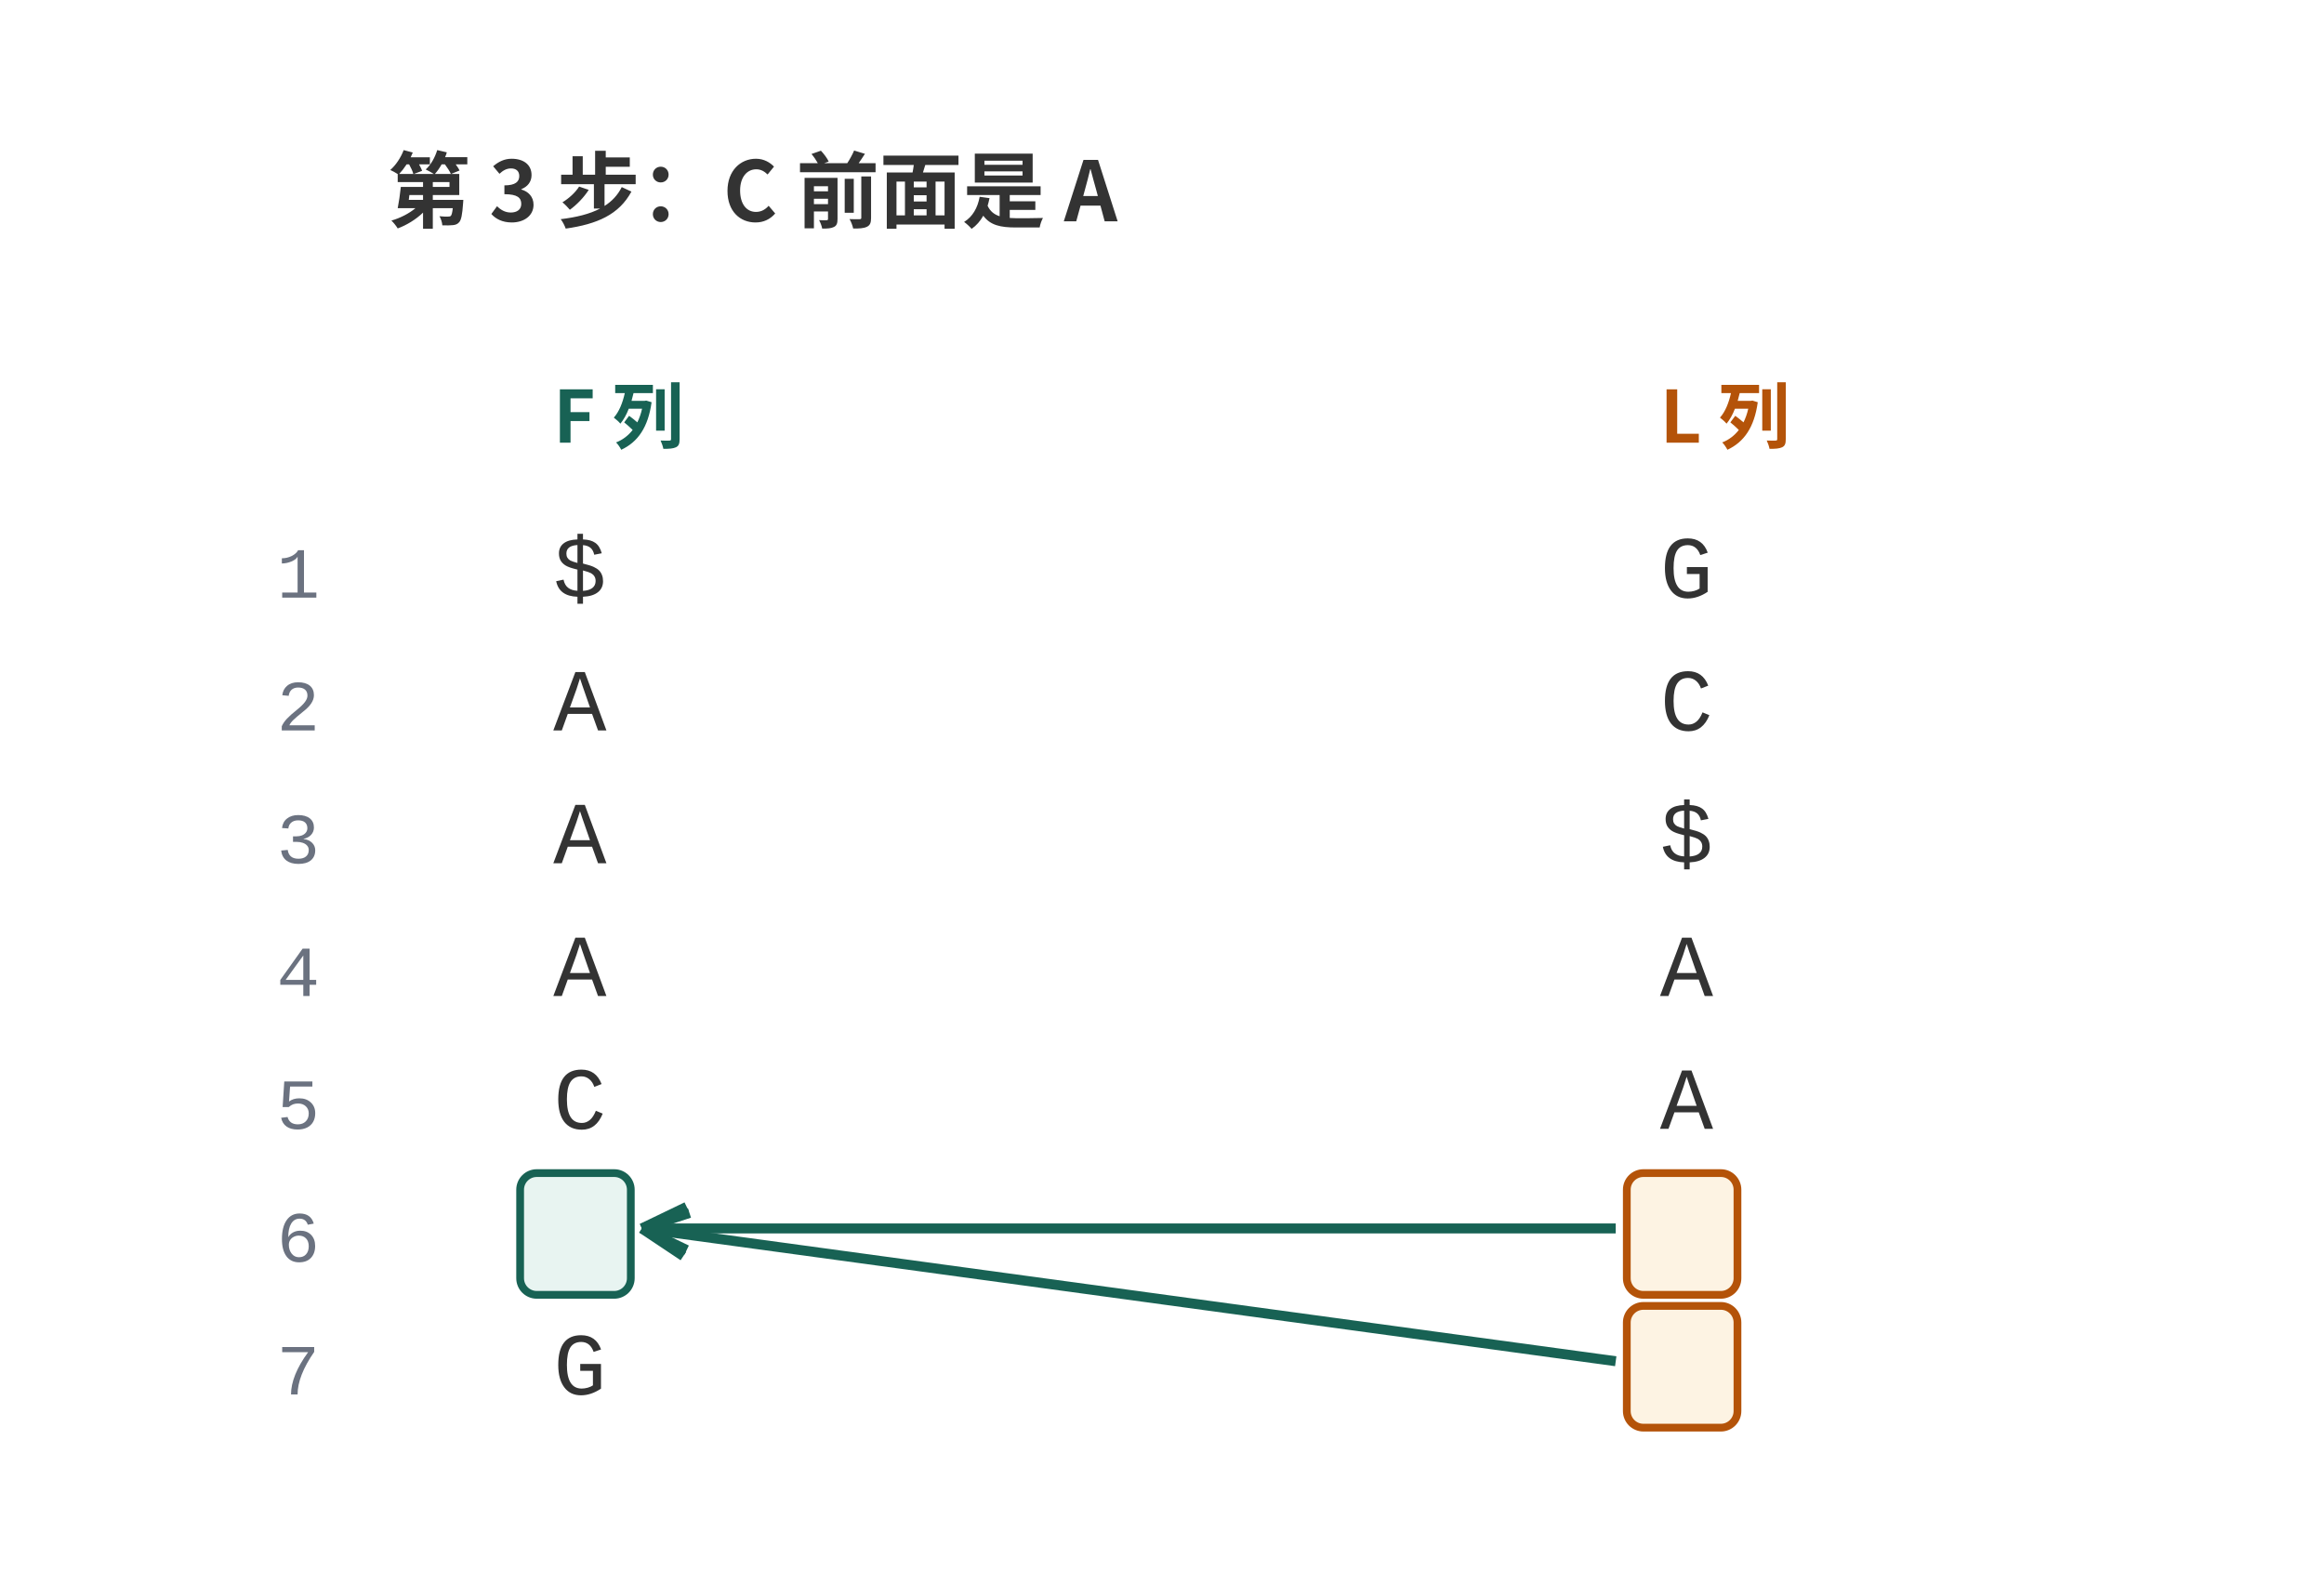
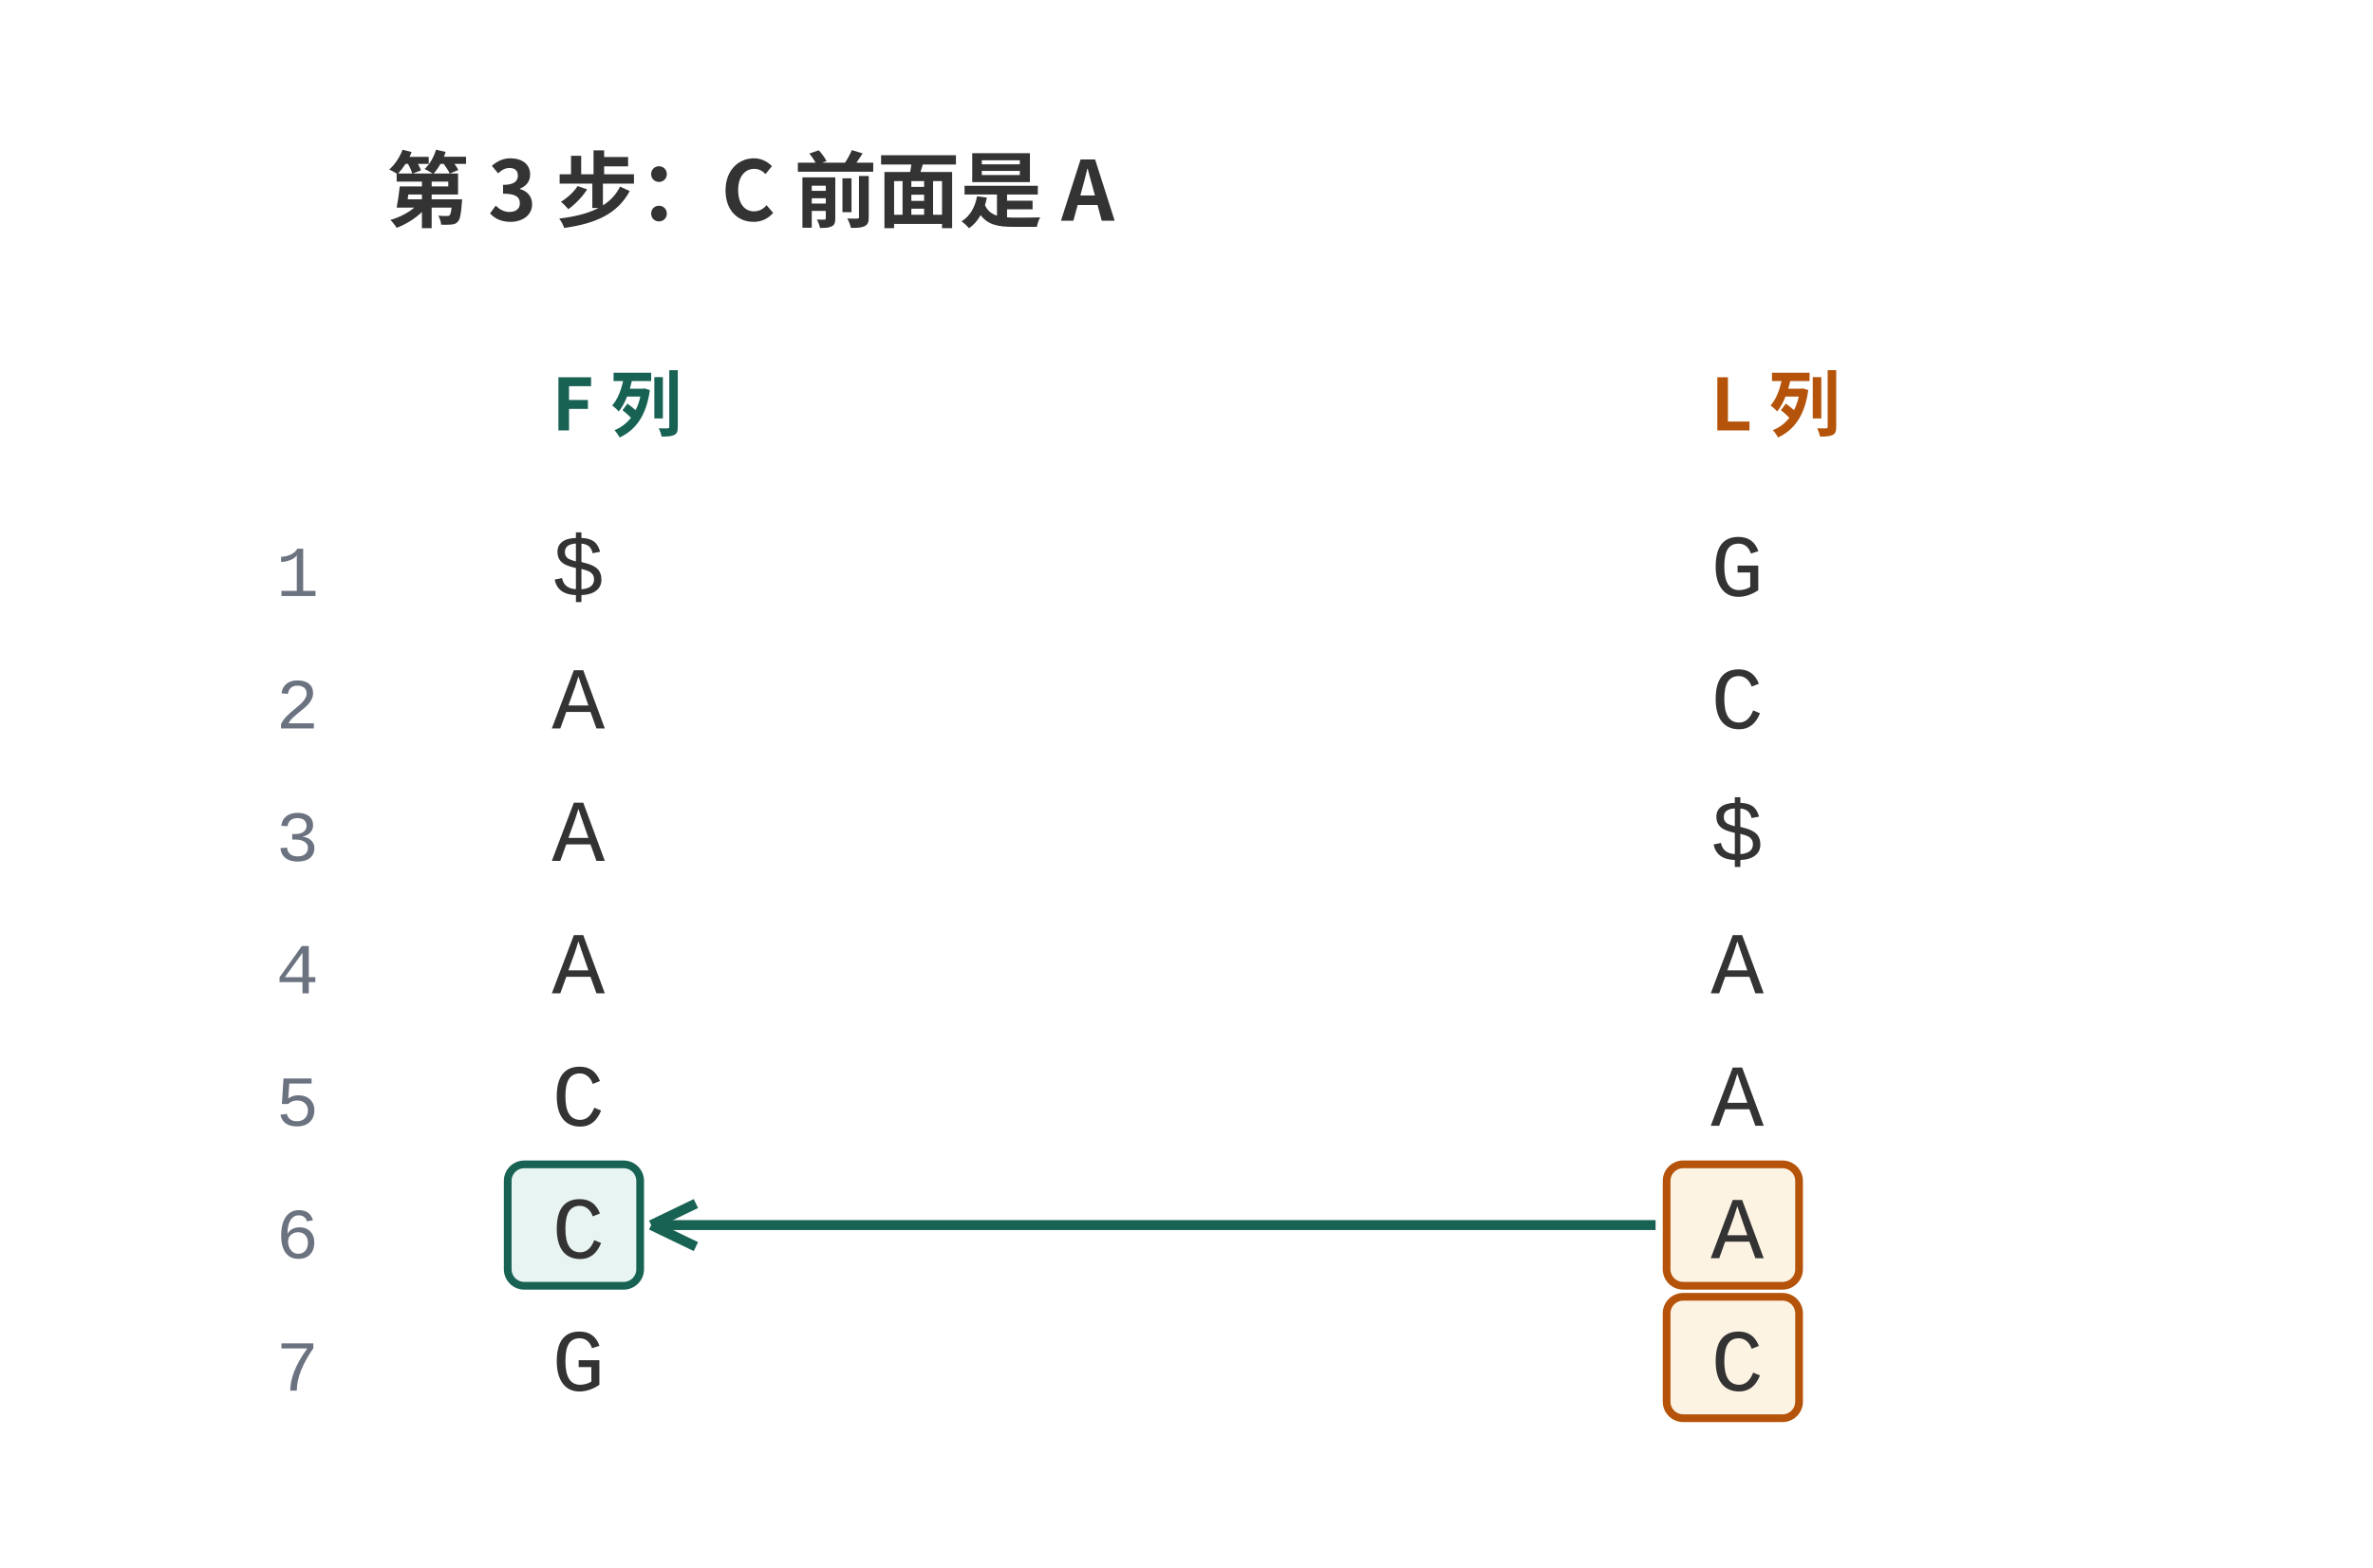
- <svg xmlns="http://www.w3.org/2000/svg" viewBox="0 0 420 284" role="img" aria-labelledby="t d">
+ <svg xmlns="http://www.w3.org/2000/svg" viewBox="0 0 430 284" role="img" aria-labelledby="t d">
  <text x="70" y="40" font-family="'PingFang SC', 'Hiragino Sans GB', 'Microsoft YaHei', 'Noto Sans CJK SC', sans-serif" font-size="15" fill="#333333" font-weight="bold" text-anchor="start">第 3 步：C 前面是 A</text>
-   <text x="100" y="80" font-family="'PingFang SC', 'Hiragino Sans GB', 'Microsoft YaHei', 'Noto Sans CJK SC', sans-serif" font-size="13" fill="#186254" font-weight="bold" text-anchor="start">F 列</text>
-   <text x="300" y="80" font-family="'PingFang SC', 'Hiragino Sans GB', 'Microsoft YaHei', 'Noto Sans CJK SC', sans-serif" font-size="13" fill="#b45309" font-weight="bold" text-anchor="start">L 列</text>
+   <text x="100" y="78" font-family="'PingFang SC', 'Hiragino Sans GB', 'Microsoft YaHei', 'Noto Sans CJK SC', sans-serif" font-size="13" fill="#186254" font-weight="bold" text-anchor="start">F 列</text>
+   <text x="310" y="78" font-family="'PingFang SC', 'Hiragino Sans GB', 'Microsoft YaHei', 'Noto Sans CJK SC', sans-serif" font-size="13" fill="#b45309" font-weight="bold" text-anchor="start">L 列</text>
+   <rect x="92" y="211" width="24" height="22" rx="3" fill="#e8f4f1" stroke="#186254" stroke-width="1.4" />
+   <rect x="302" y="211" width="24" height="22" rx="3" fill="#fdf3e3" stroke="#b45309" stroke-width="1.4" />
+   <rect x="302" y="235" width="24" height="22" rx="3" fill="#fdf3e3" stroke="#b45309" stroke-width="1.4" />
  <text x="50" y="108" font-family="ui-monospace, 'SFMono-Regular', Menlo, Consolas, 'Liberation Mono', monospace" font-size="13" fill="#6b7280" font-weight="normal" text-anchor="start">1</text>
  <text x="100" y="108" font-family="ui-monospace, 'SFMono-Regular', Menlo, Consolas, 'Liberation Mono', monospace" font-size="16" fill="#333333" font-weight="normal" text-anchor="start">$</text>
-   <text x="300" y="108" font-family="ui-monospace, 'SFMono-Regular', Menlo, Consolas, 'Liberation Mono', monospace" font-size="16" fill="#333333" font-weight="normal" text-anchor="start">G</text>
+   <text x="310" y="108" font-family="ui-monospace, 'SFMono-Regular', Menlo, Consolas, 'Liberation Mono', monospace" font-size="16" fill="#333333" font-weight="normal" text-anchor="start">G</text>
  <text x="50" y="132" font-family="ui-monospace, 'SFMono-Regular', Menlo, Consolas, 'Liberation Mono', monospace" font-size="13" fill="#6b7280" font-weight="normal" text-anchor="start">2</text>
  <text x="100" y="132" font-family="ui-monospace, 'SFMono-Regular', Menlo, Consolas, 'Liberation Mono', monospace" font-size="16" fill="#333333" font-weight="normal" text-anchor="start">A</text>
-   <text x="300" y="132" font-family="ui-monospace, 'SFMono-Regular', Menlo, Consolas, 'Liberation Mono', monospace" font-size="16" fill="#333333" font-weight="normal" text-anchor="start">C</text>
+   <text x="310" y="132" font-family="ui-monospace, 'SFMono-Regular', Menlo, Consolas, 'Liberation Mono', monospace" font-size="16" fill="#333333" font-weight="normal" text-anchor="start">C</text>
  <text x="50" y="156" font-family="ui-monospace, 'SFMono-Regular', Menlo, Consolas, 'Liberation Mono', monospace" font-size="13" fill="#6b7280" font-weight="normal" text-anchor="start">3</text>
  <text x="100" y="156" font-family="ui-monospace, 'SFMono-Regular', Menlo, Consolas, 'Liberation Mono', monospace" font-size="16" fill="#333333" font-weight="normal" text-anchor="start">A</text>
-   <text x="300" y="156" font-family="ui-monospace, 'SFMono-Regular', Menlo, Consolas, 'Liberation Mono', monospace" font-size="16" fill="#333333" font-weight="normal" text-anchor="start">$</text>
+   <text x="310" y="156" font-family="ui-monospace, 'SFMono-Regular', Menlo, Consolas, 'Liberation Mono', monospace" font-size="16" fill="#333333" font-weight="normal" text-anchor="start">$</text>
  <text x="50" y="180" font-family="ui-monospace, 'SFMono-Regular', Menlo, Consolas, 'Liberation Mono', monospace" font-size="13" fill="#6b7280" font-weight="normal" text-anchor="start">4</text>
  <text x="100" y="180" font-family="ui-monospace, 'SFMono-Regular', Menlo, Consolas, 'Liberation Mono', monospace" font-size="16" fill="#333333" font-weight="normal" text-anchor="start">A</text>
-   <text x="300" y="180" font-family="ui-monospace, 'SFMono-Regular', Menlo, Consolas, 'Liberation Mono', monospace" font-size="16" fill="#333333" font-weight="normal" text-anchor="start">A</text>
+   <text x="310" y="180" font-family="ui-monospace, 'SFMono-Regular', Menlo, Consolas, 'Liberation Mono', monospace" font-size="16" fill="#333333" font-weight="normal" text-anchor="start">A</text>
  <text x="50" y="204" font-family="ui-monospace, 'SFMono-Regular', Menlo, Consolas, 'Liberation Mono', monospace" font-size="13" fill="#6b7280" font-weight="normal" text-anchor="start">5</text>
  <text x="100" y="204" font-family="ui-monospace, 'SFMono-Regular', Menlo, Consolas, 'Liberation Mono', monospace" font-size="16" fill="#333333" font-weight="normal" text-anchor="start">C</text>
-   <text x="300" y="204" font-family="ui-monospace, 'SFMono-Regular', Menlo, Consolas, 'Liberation Mono', monospace" font-size="16" fill="#333333" font-weight="normal" text-anchor="start">A</text>
+   <text x="310" y="204" font-family="ui-monospace, 'SFMono-Regular', Menlo, Consolas, 'Liberation Mono', monospace" font-size="16" fill="#333333" font-weight="normal" text-anchor="start">A</text>
  <text x="50" y="228" font-family="ui-monospace, 'SFMono-Regular', Menlo, Consolas, 'Liberation Mono', monospace" font-size="13" fill="#6b7280" font-weight="normal" text-anchor="start">6</text>
  <text x="100" y="228" font-family="ui-monospace, 'SFMono-Regular', Menlo, Consolas, 'Liberation Mono', monospace" font-size="16" fill="#333333" font-weight="normal" text-anchor="start">C</text>
-   <text x="300" y="228" font-family="ui-monospace, 'SFMono-Regular', Menlo, Consolas, 'Liberation Mono', monospace" font-size="16" fill="#333333" font-weight="normal" text-anchor="start">A</text>
+   <text x="310" y="228" font-family="ui-monospace, 'SFMono-Regular', Menlo, Consolas, 'Liberation Mono', monospace" font-size="16" fill="#333333" font-weight="normal" text-anchor="start">A</text>
  <text x="50" y="252" font-family="ui-monospace, 'SFMono-Regular', Menlo, Consolas, 'Liberation Mono', monospace" font-size="13" fill="#6b7280" font-weight="normal" text-anchor="start">7</text>
  <text x="100" y="252" font-family="ui-monospace, 'SFMono-Regular', Menlo, Consolas, 'Liberation Mono', monospace" font-size="16" fill="#333333" font-weight="normal" text-anchor="start">G</text>
-   <text x="300" y="252" font-family="ui-monospace, 'SFMono-Regular', Menlo, Consolas, 'Liberation Mono', monospace" font-size="16" fill="#333333" font-weight="normal" text-anchor="start">C</text>
-   <rect x="94" y="212" width="20" height="22" rx="3" fill="#e8f4f1" stroke="#186254" stroke-width="1.4" />
-   <rect x="294" y="212" width="20" height="22" rx="3" fill="#fdf3e3" stroke="#b45309" stroke-width="1.4" />
-   <rect x="294" y="236" width="20" height="22" rx="3" fill="#fdf3e3" stroke="#b45309" stroke-width="1.4" />
-   <line x1="292" y1="222" x2="116" y2="222" stroke="#186254" stroke-width="1.8" />
-   <line x1="116.0" y1="222.0" x2="124.1" y2="225.9" stroke="#186254" stroke-width="1.8" />
-   <line x1="116.0" y1="222.0" x2="124.1" y2="218.1" stroke="#186254" stroke-width="1.8" />
-   <line x1="292" y1="246" x2="116" y2="222" stroke="#186254" stroke-width="1.8" />
-   <line x1="116.0" y1="222.0" x2="123.5" y2="227.0" stroke="#186254" stroke-width="1.8" />
-   <line x1="116.0" y1="222.0" x2="124.6" y2="219.2" stroke="#186254" stroke-width="1.8" />
+   <text x="310" y="252" font-family="ui-monospace, 'SFMono-Regular', Menlo, Consolas, 'Liberation Mono', monospace" font-size="16" fill="#333333" font-weight="normal" text-anchor="start">C</text>
+   <line x1="300" y1="222" x2="118" y2="222" stroke="#186254" stroke-width="1.8" />
+   <line x1="118.0" y1="222.0" x2="126.1" y2="225.9" stroke="#186254" stroke-width="1.8" />
+   <line x1="118.0" y1="222.0" x2="126.1" y2="218.1" stroke="#186254" stroke-width="1.8" />
</svg>
